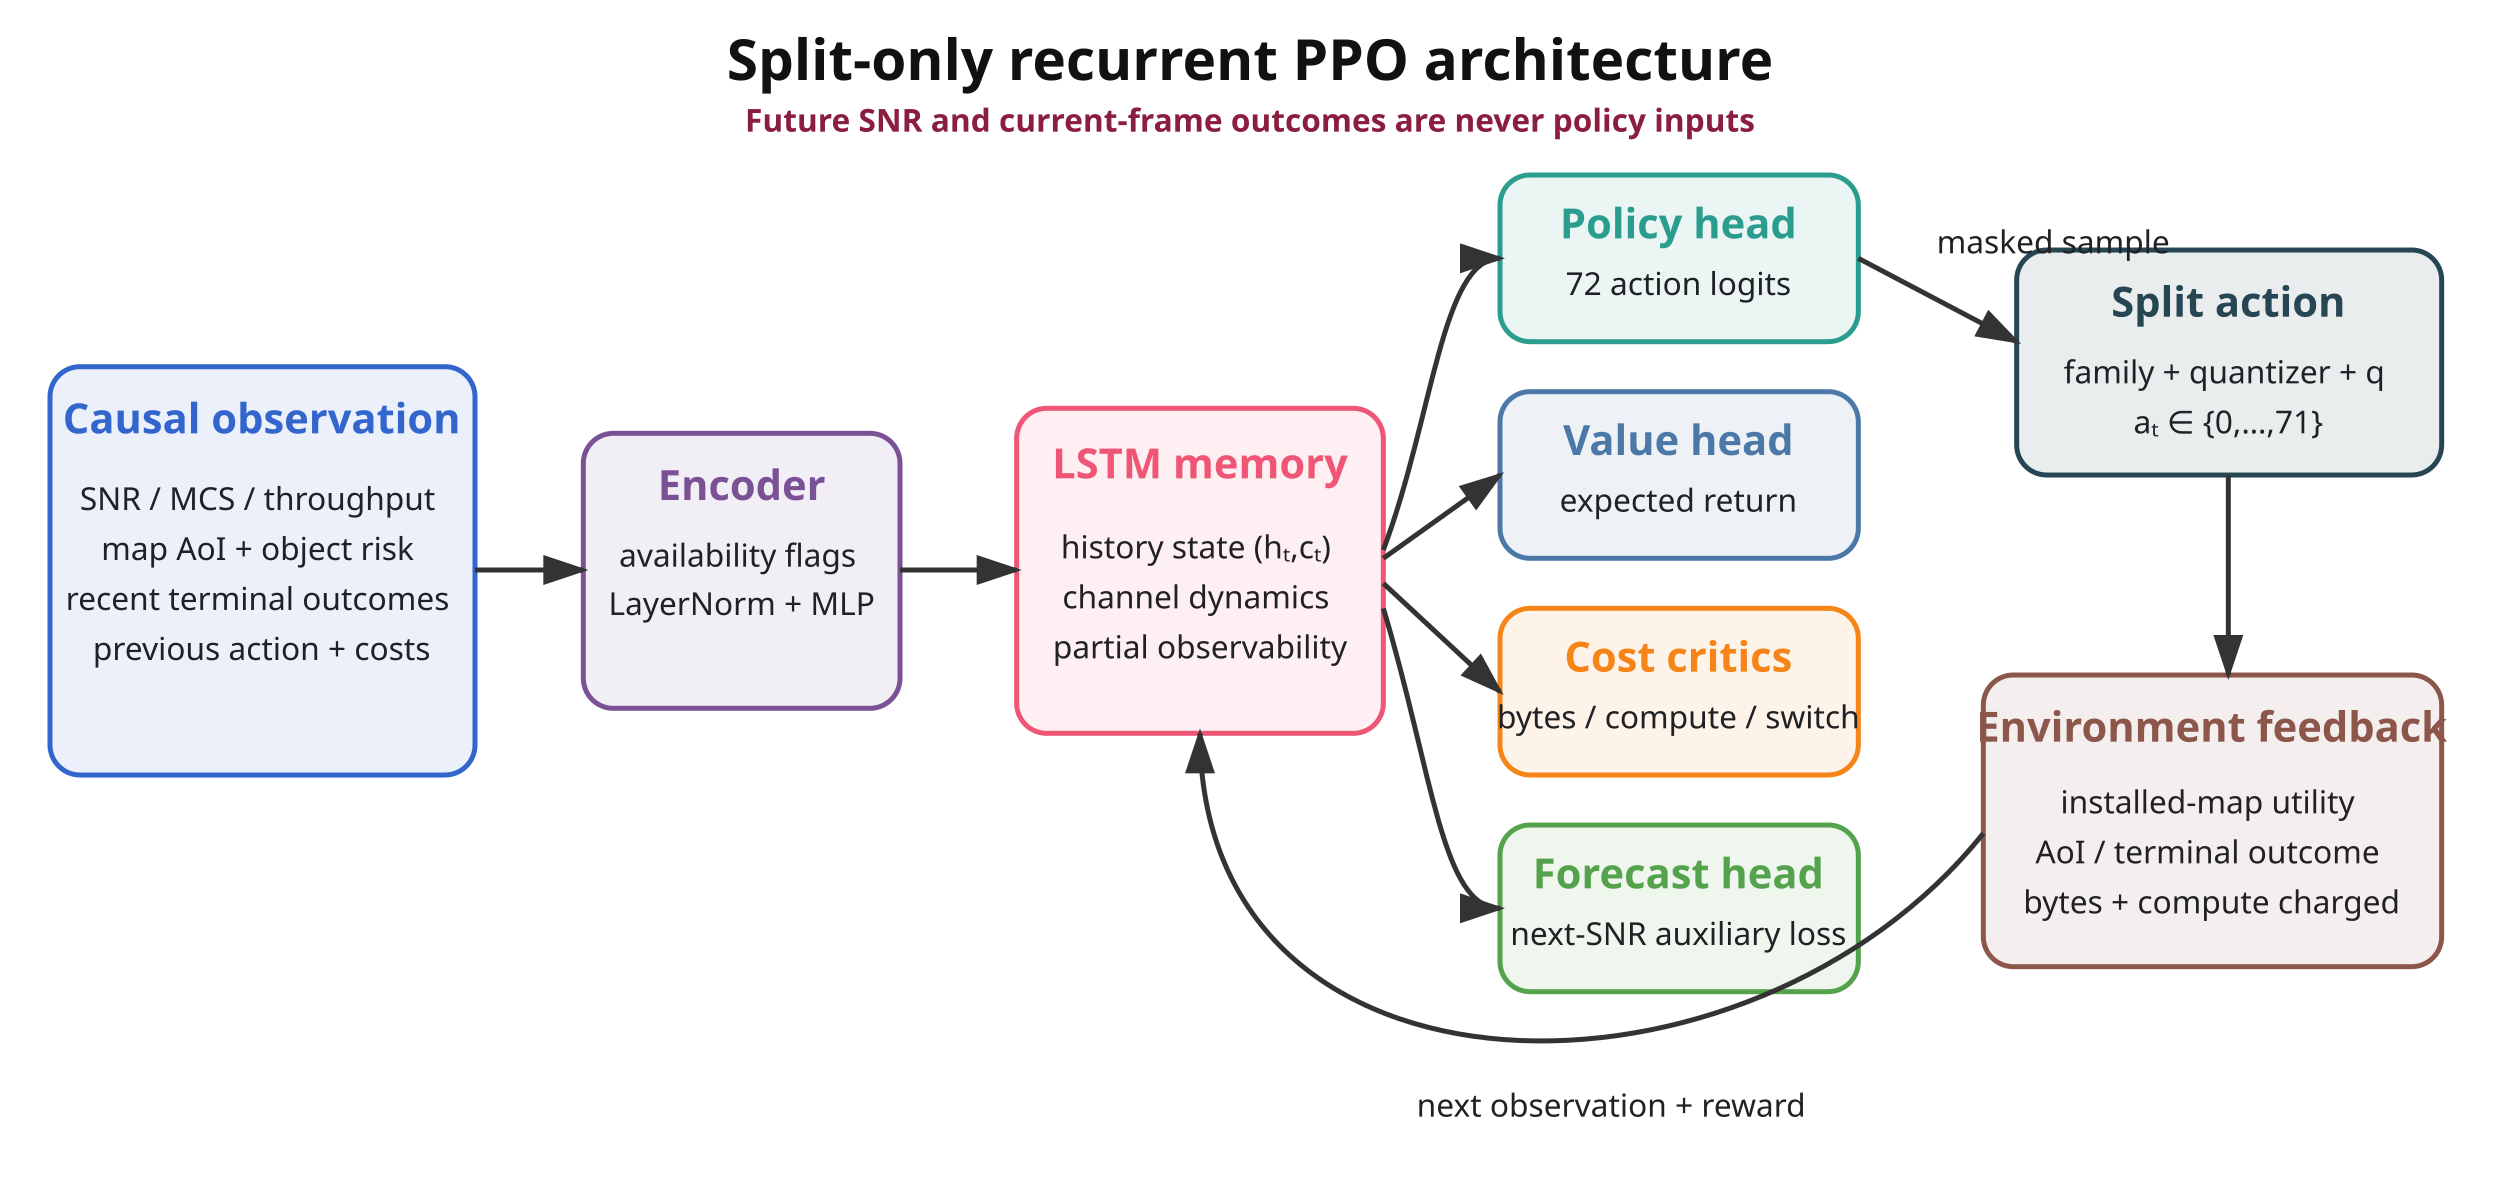
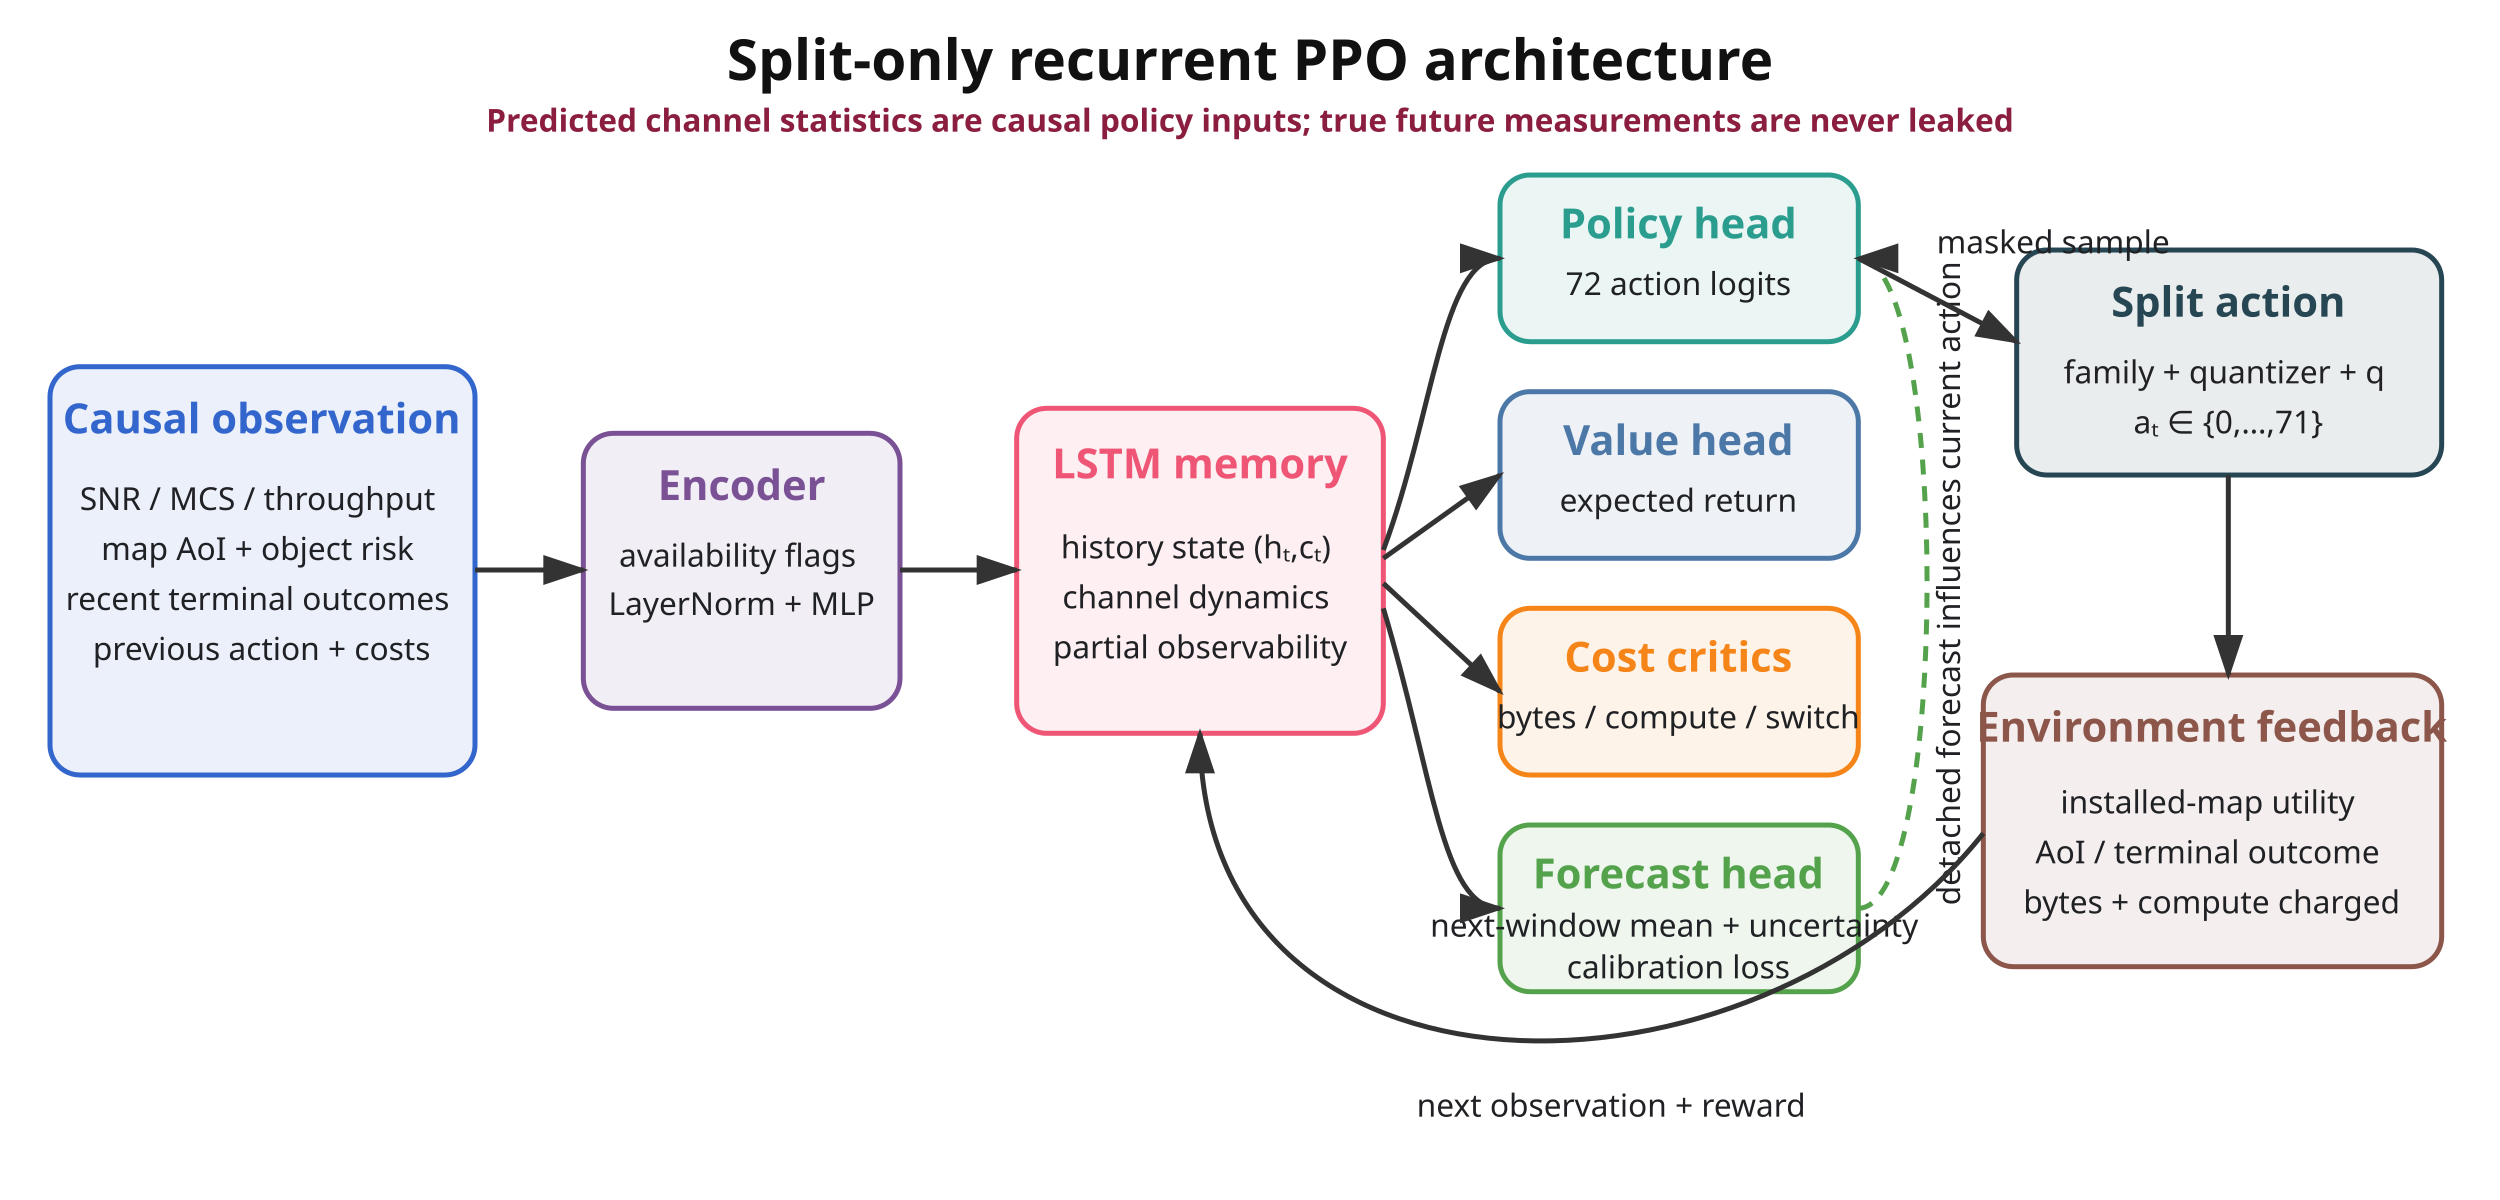
<svg xmlns="http://www.w3.org/2000/svg" width="1500" height="720" viewBox="0 0 1500 720" role="img" aria-labelledby="title desc">
  <defs>
    <marker id="arrow" markerWidth="10" markerHeight="10" refX="8" refY="3" orient="auto" markerUnits="strokeWidth">
      <path d="M0,0 L0,6 L9,3 z" fill="#333" />
    </marker>
    <style>
      .box { stroke-width: 3; rx: 18; ry: 18; }
      .title { font: 700 25px sans-serif; }
      .body { font: 19px sans-serif; fill: #202124; }
      .head { font: 700 34px sans-serif; fill: #111; }
      .note { font: 700 19px sans-serif; fill: #8b1e3f; }
      .arrow { stroke: #333; stroke-width: 3; fill: none; marker-end: url(#arrow); }
+       .forecast { stroke: #54a24b; stroke-width: 3; stroke-dasharray: 9 7; fill: none; marker-end: url(#arrow); }
    </style>
  </defs>
  <rect width="1500" height="720" fill="white" />
  <text x="750" y="48" text-anchor="middle" class="head">Split-only recurrent PPO architecture</text>
-   <text x="750" y="79" text-anchor="middle" class="note">Future SNR and current-frame outcomes are never policy inputs</text>
+   <text x="750" y="79" text-anchor="middle" class="note">Predicted channel statistics are causal policy inputs; true future measurements are never leaked</text>
  <rect x="30" y="220" width="255" height="245" class="box" fill="#3366cc18" stroke="#3366cc" />
  <text x="157" y="260" text-anchor="middle" class="title" fill="#3366cc">Causal observation</text>
  <text x="157" y="306" text-anchor="middle" class="body">
    <tspan x="157">SNR / MCS / throughput</tspan>
    <tspan x="157" dy="30">map AoI + object risk</tspan>
    <tspan x="157" dy="30">recent terminal outcomes</tspan>
    <tspan x="157" dy="30">previous action + costs</tspan>
  </text>
  <rect x="350" y="260" width="190" height="165" class="box" fill="#7a519518" stroke="#7a5195" />
  <text x="445" y="300" text-anchor="middle" class="title" fill="#7a5195">Encoder</text>
  <text x="445" y="340" text-anchor="middle" class="body">
    <tspan x="445">availability flags</tspan>
    <tspan x="445" dy="29">LayerNorm + MLP</tspan>
  </text>
  <rect x="610" y="245" width="220" height="195" class="box" fill="#ef567518" stroke="#ef5675" />
  <text x="720" y="287" text-anchor="middle" class="title" fill="#ef5675">LSTM memory</text>
  <text x="720" y="335" text-anchor="middle" class="body">
    <tspan x="720">history state (hₜ,cₜ)</tspan>
    <tspan x="720" dy="30">channel dynamics</tspan>
    <tspan x="720" dy="30">partial observability</tspan>
  </text>
  <rect x="900" y="105" width="215" height="100" class="box" fill="#2a9d8f18" stroke="#2a9d8f" />
  <text x="1007" y="143" text-anchor="middle" class="title" fill="#2a9d8f">Policy head</text>
  <text x="1007" y="177" text-anchor="middle" class="body">72 action logits</text>
  <rect x="900" y="235" width="215" height="100" class="box" fill="#4c78a818" stroke="#4c78a8" />
  <text x="1007" y="273" text-anchor="middle" class="title" fill="#4c78a8">Value head</text>
  <text x="1007" y="307" text-anchor="middle" class="body">expected return</text>
  <rect x="900" y="365" width="215" height="100" class="box" fill="#f5851818" stroke="#f58518" />
  <text x="1007" y="403" text-anchor="middle" class="title" fill="#f58518">Cost critics</text>
  <text x="1007" y="437" text-anchor="middle" class="body">bytes / compute / switch</text>
  <rect x="900" y="495" width="215" height="100" class="box" fill="#54a24b18" stroke="#54a24b" />
  <text x="1007" y="533" text-anchor="middle" class="title" fill="#54a24b">Forecast head</text>
-   <text x="1007" y="567" text-anchor="middle" class="body">next-SNR auxiliary loss</text>
+   <text x="1007" y="562" text-anchor="middle" class="body">
+     <tspan x="1007">next-window mean + uncertainty</tspan>
+     <tspan x="1007" dy="25">calibration loss</tspan>
+   </text>
  <rect x="1210" y="150" width="255" height="135" class="box" fill="#26465318" stroke="#264653" />
  <text x="1337" y="190" text-anchor="middle" class="title" fill="#264653">Split action</text>
  <text x="1337" y="230" text-anchor="middle" class="body">
    <tspan x="1337">family + quantizer + q</tspan>
    <tspan x="1337" dy="30">aₜ ∈ {0,…,71}</tspan>
  </text>
  <rect x="1190" y="405" width="275" height="175" class="box" fill="#8c564b18" stroke="#8c564b" />
  <text x="1327" y="445" text-anchor="middle" class="title" fill="#8c564b">Environment feedback</text>
  <text x="1327" y="488" text-anchor="middle" class="body">
    <tspan x="1327">installed-map utility</tspan>
    <tspan x="1327" dy="30">AoI / terminal outcome</tspan>
    <tspan x="1327" dy="30">bytes + compute charged</tspan>
  </text>
  <path d="M285,342 L350,342" class="arrow" />
  <path d="M540,342 L610,342" class="arrow" />
  <path d="M830,330 C860,250 865,155 900,155" class="arrow" />
  <path d="M830,335 L900,285" class="arrow" />
  <path d="M830,350 L900,415" class="arrow" />
  <path d="M830,365 C860,465 865,545 900,545" class="arrow" />
+   <path d="M1115,545 C1170,545 1170,155 1115,155" class="forecast" />
+   <text x="1176" y="350" text-anchor="middle" class="body" fill="#387c35" transform="rotate(-90 1176 350)">detached forecast influences current action</text>
  <path d="M1115,155 L1210,205" class="arrow" />
  <path d="M1337,285 L1337,405" class="arrow" />
  <path d="M1190,500 C1050,675 720,675 720,440" class="arrow" />
  <text x="1162" y="152" class="body">masked sample</text>
  <text x="850" y="670" class="body">next observation + reward</text>
</svg>
